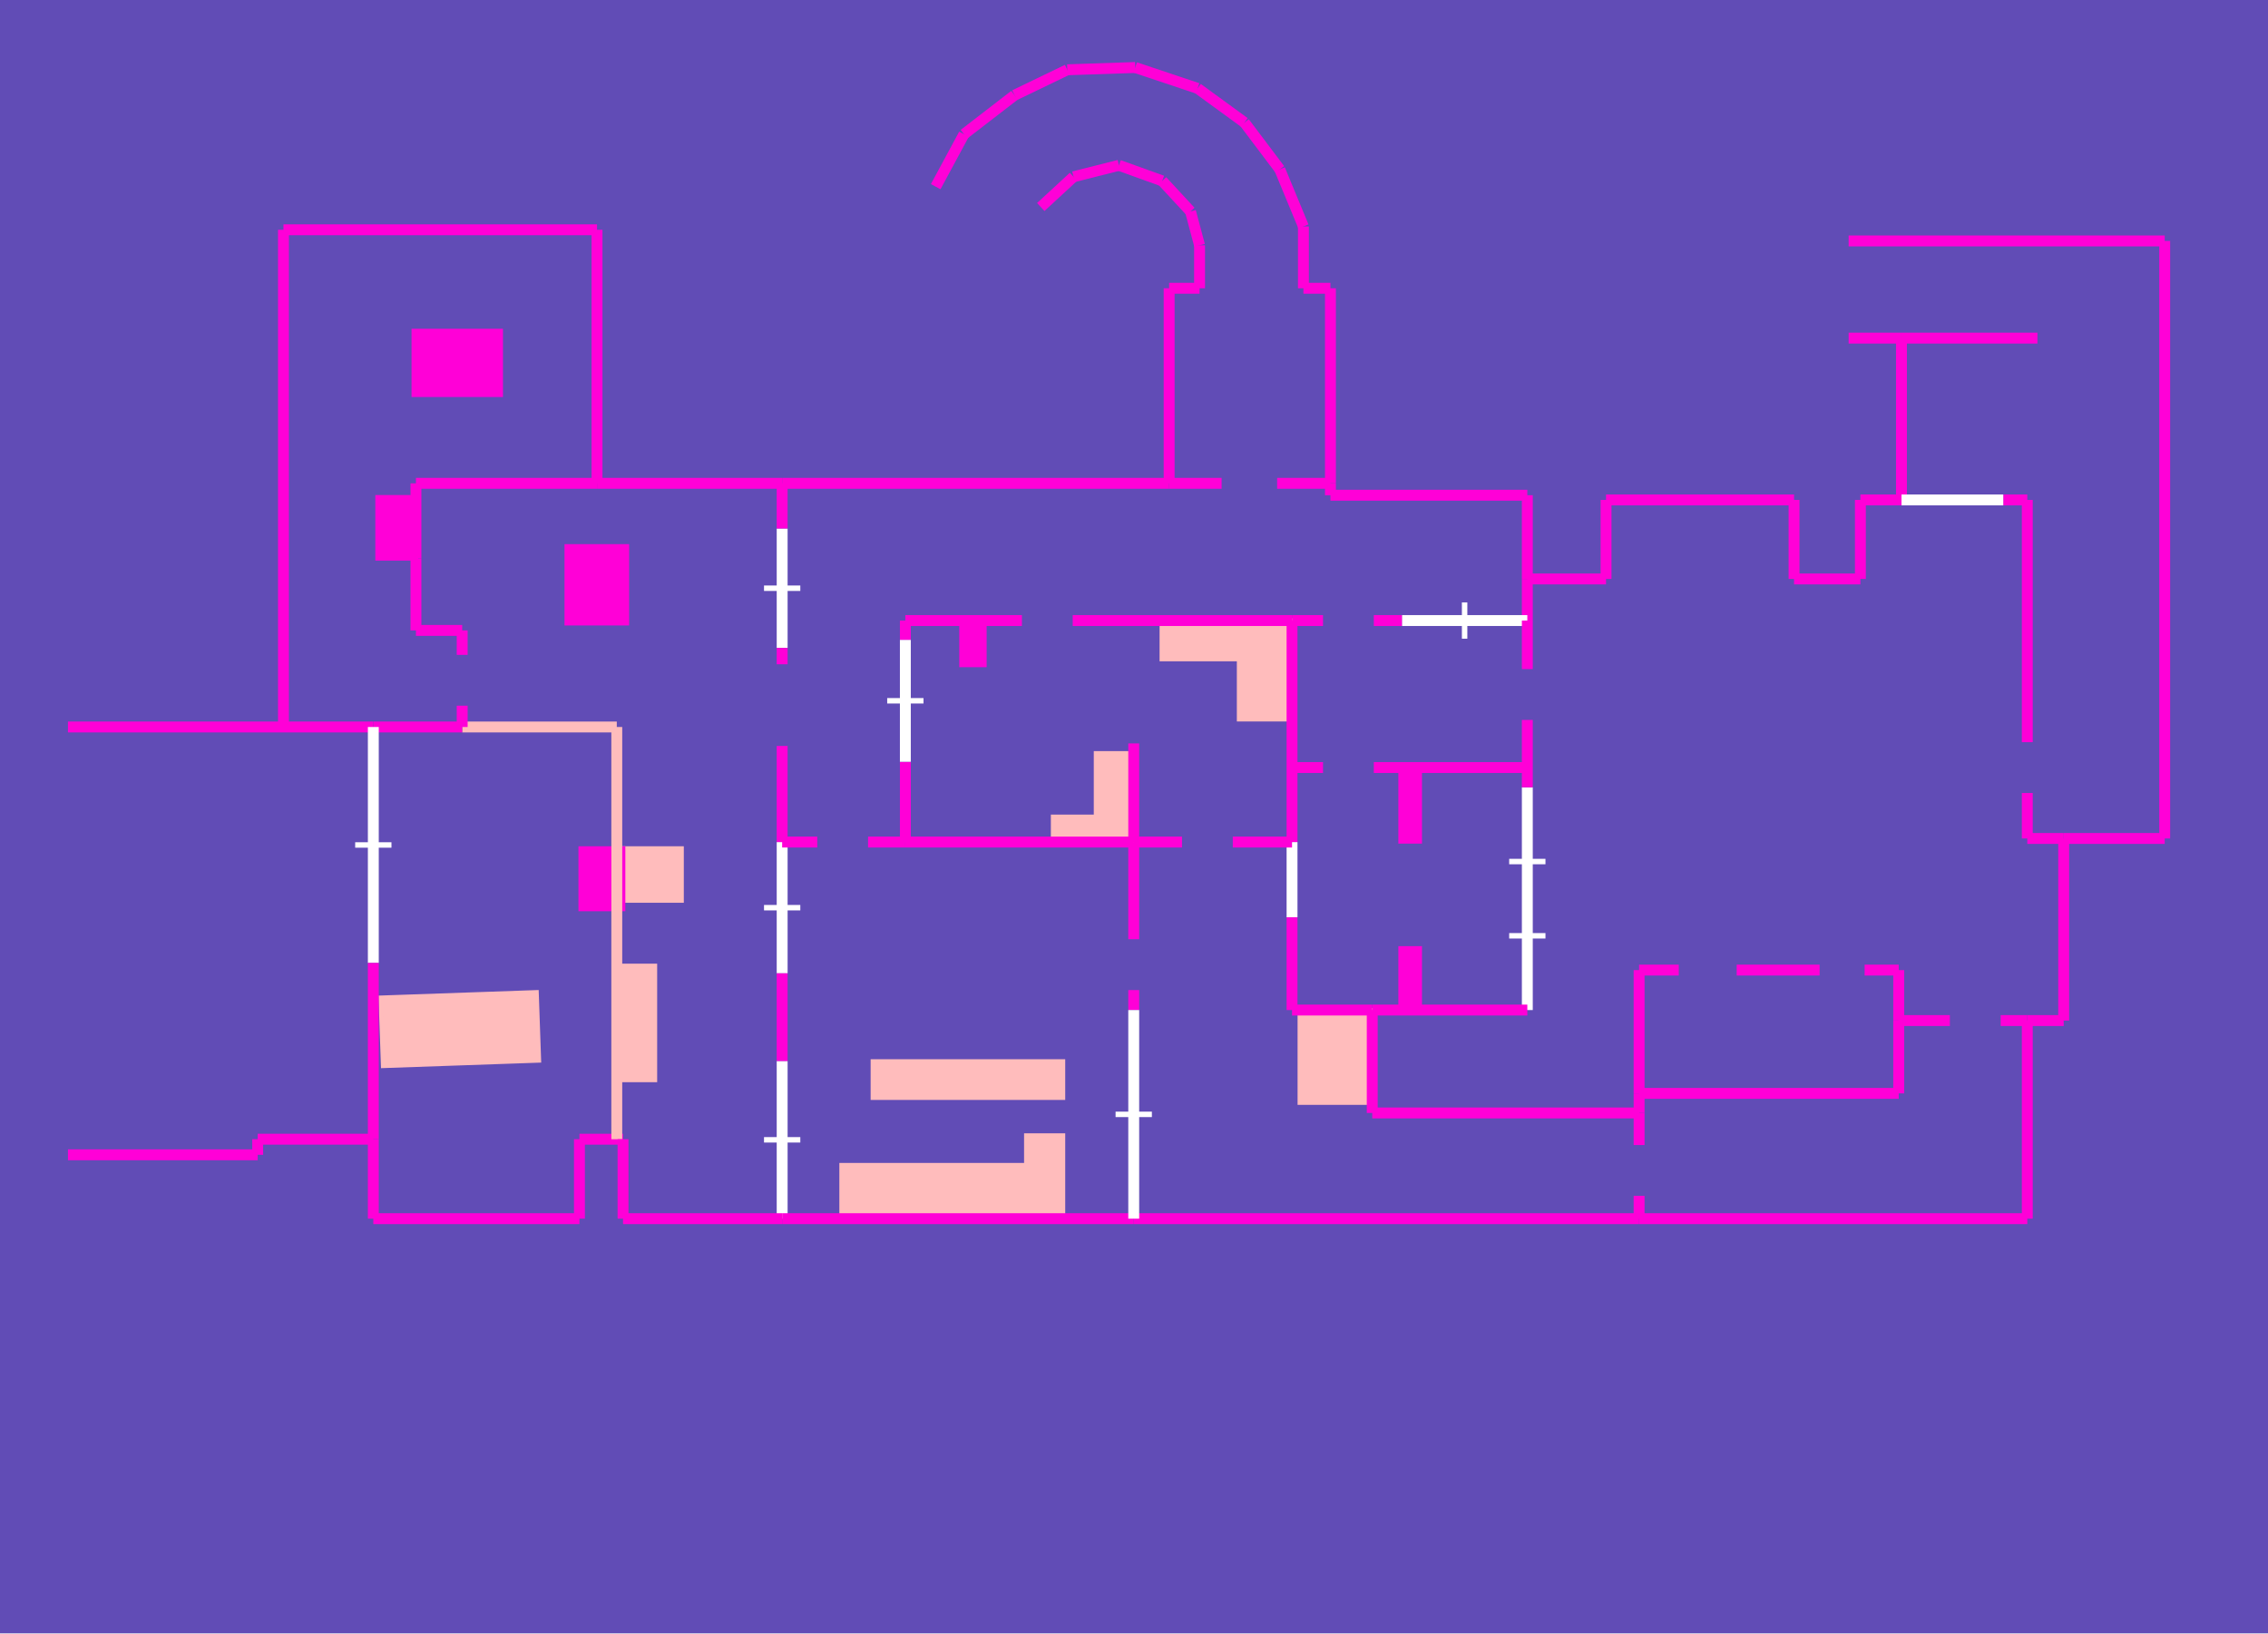
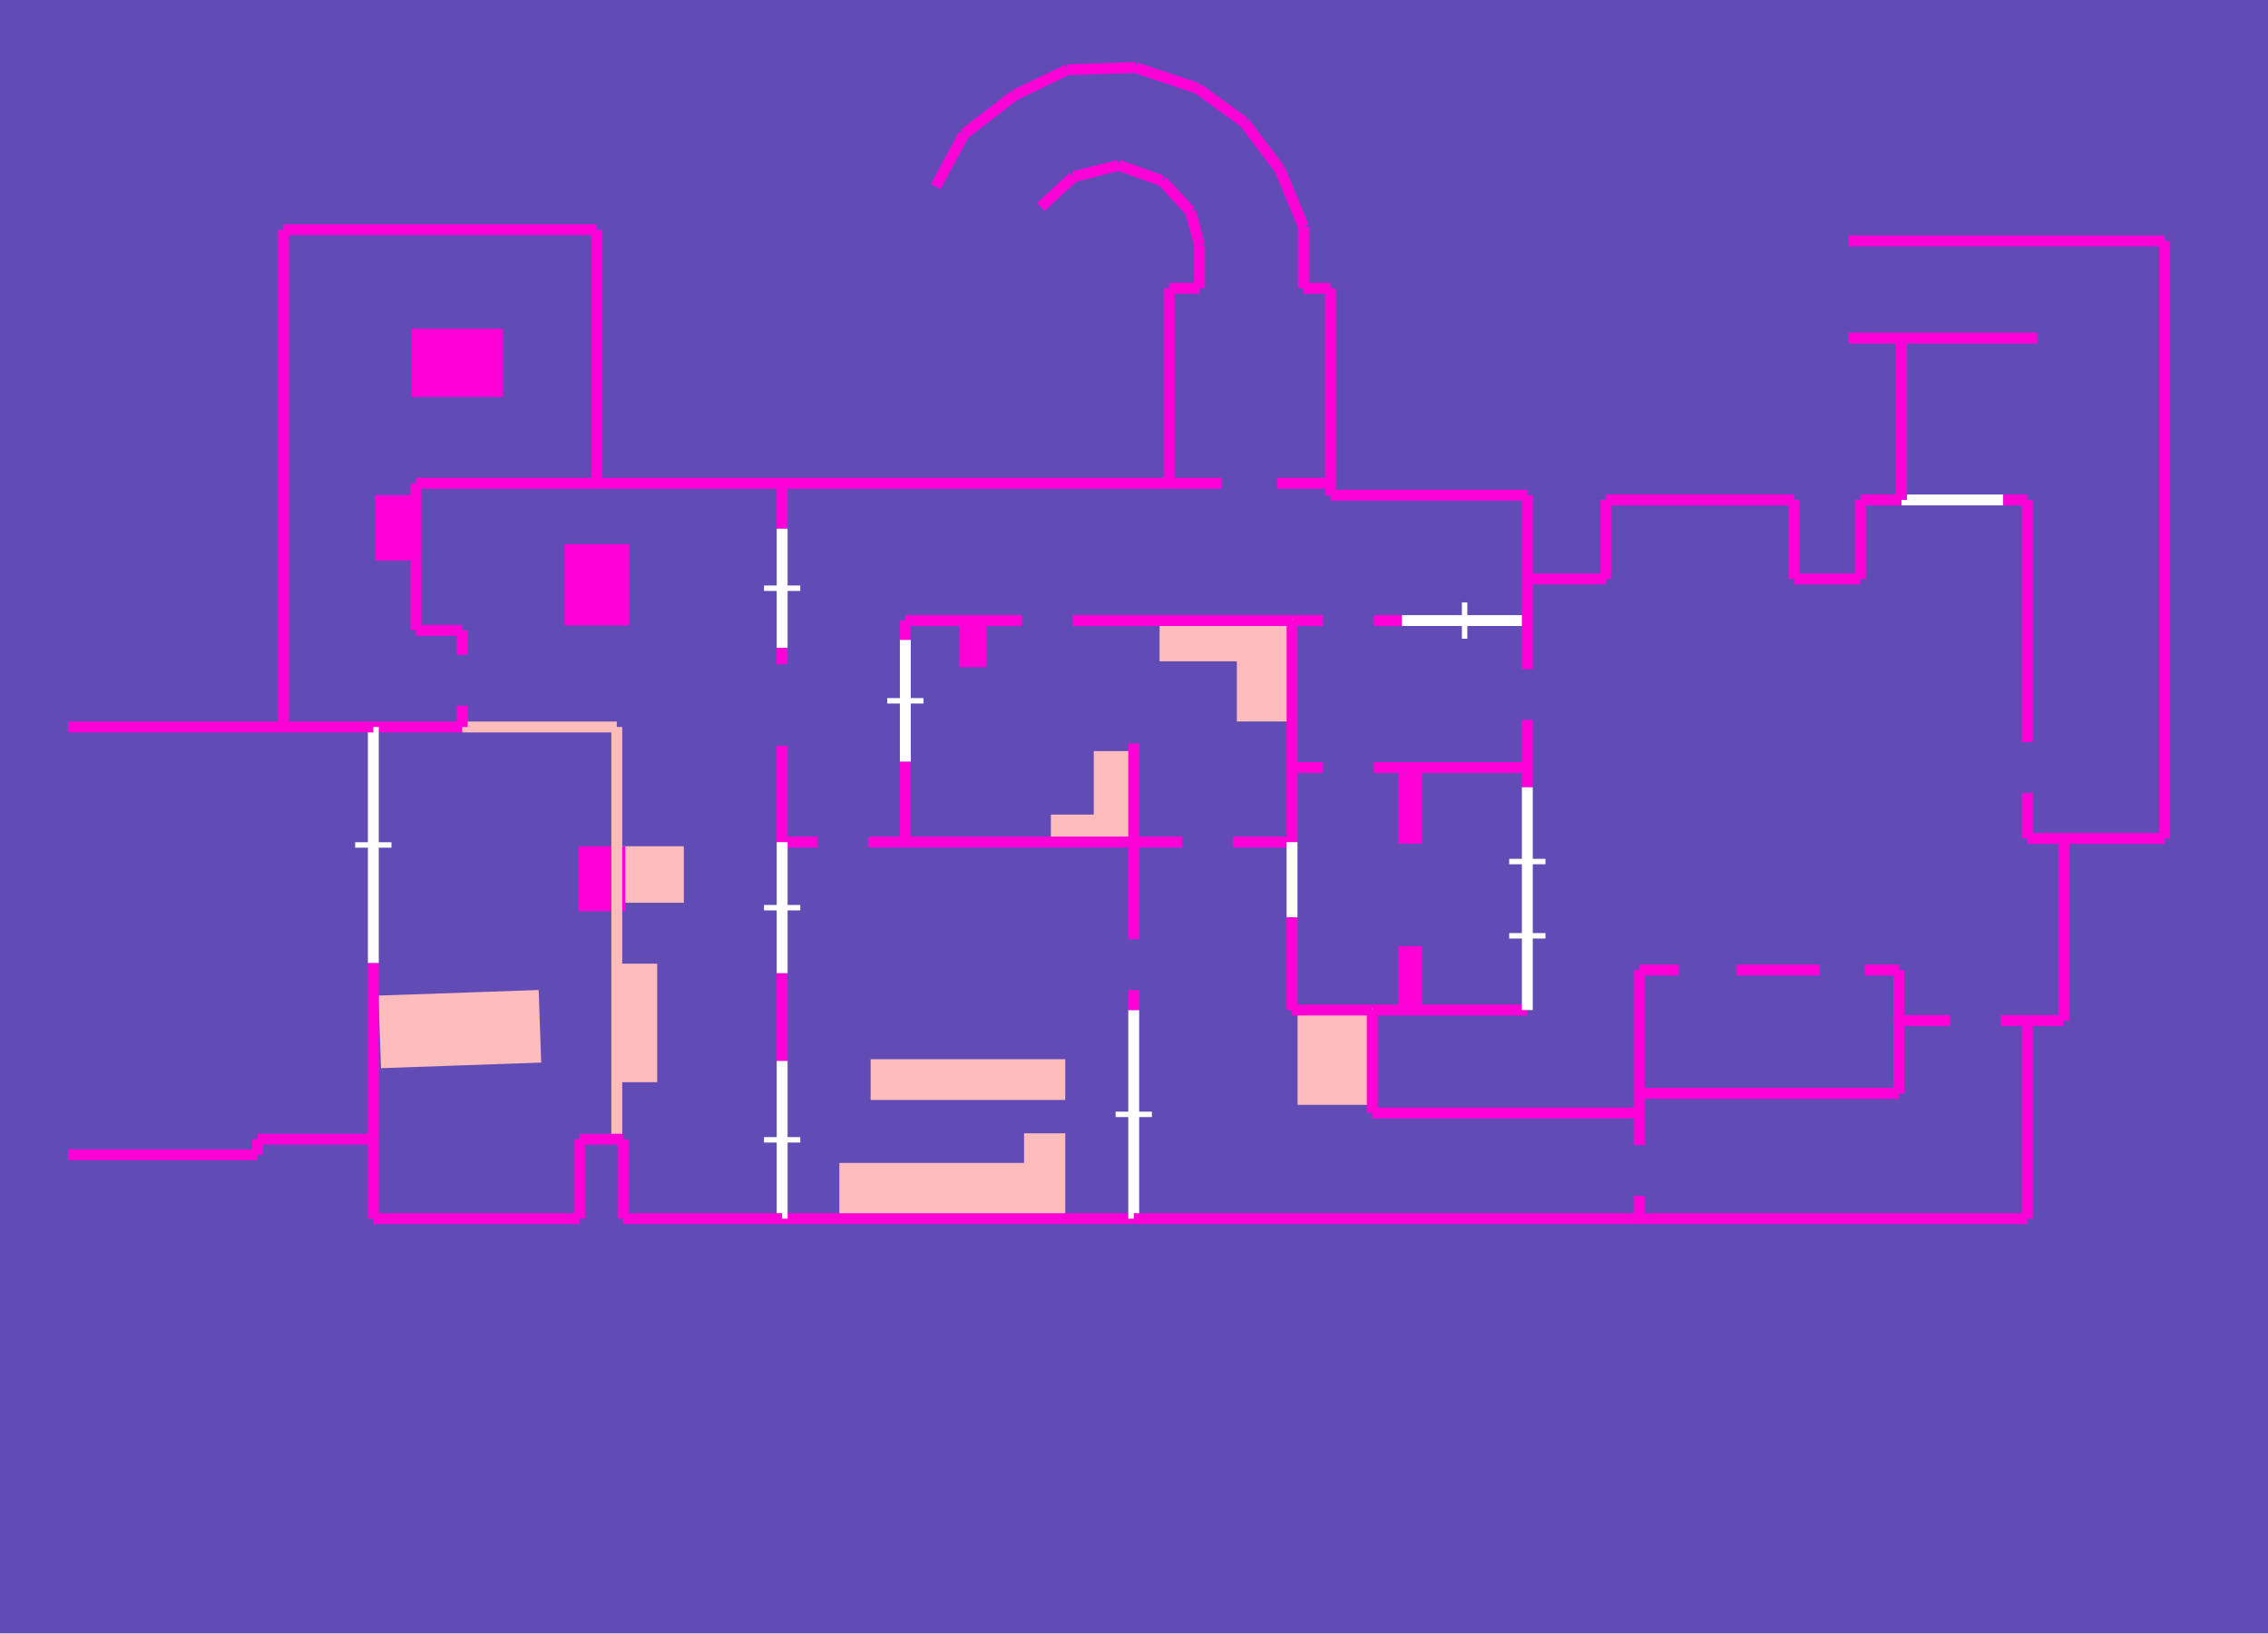
<svg xmlns="http://www.w3.org/2000/svg" viewBox="-33 -28 393 283">
  <rect fill="#614CB6" height="283" width="393" x="-33" y="-28" />
+   <path d="M213.024,-147.009 L209.684,-147.009 L209.684,-136.311 L213.024,-136.311 z" fill="#FF00D7" stroke="#FF00D7" stroke-width="0.75" transform="scale(1, -1)" />
+   <path d="M168.307,-86.207 L190.885,-86.207 L190.885,-79.52 L168.307,-79.52 z" fill="#FFBCBC" stroke="#FFBCBC" stroke-width="0.75" transform="scale(1, -1)" />
+   <path d="M85.116,-119.004 L74.984,-119.004 L74.984,-128.044 L85.116,-128.044 z" fill="#FFBCBC" stroke="#FFBCBC" stroke-width="0.75" transform="scale(1, -1)" />
+   <path d="M149.471,-113.517 L163.453,-113.517 L163.453,-117.9 L149.471,-117.9 z" fill="#FFBCBC" stroke="#FFBCBC" stroke-width="0.75" transform="scale(1, -1)" />
+   <path d="M133.6,-79.52 L137.59,-79.52 L137.59,-87.225 L133.6,-87.225 z" fill="#FF00D7" stroke="#FF00D7" stroke-width="0.75" transform="scale(1, -1)" />
+   <path d="M80.498,-159.132 L74.205,-159.132 L74.205,-139.347 L80.498,-139.347 z" fill="#FFBCBC" stroke="#FFBCBC" stroke-width="0.75" transform="scale(1, -1)" />
+   <path d="M32.412,-58.151 L39.073,-58.151 L39.073,-68.756 L32.412,-68.756 z" fill="#FF00D7" stroke="#FF00D7" stroke-width="0.75" transform="scale(1, -1)" />
  <path d="M181.697,-96.632 L190.885,-96.632 L190.885,-79.52 L181.697,-79.52 z" fill="#FFBCBC" stroke="#FFBCBC" stroke-width="0.75" transform="scale(1, -1)" />
-   <path d="M213.024,-147.009 L209.684,-147.009 L209.684,-136.311 L213.024,-136.311 z" fill="#FF00D7" stroke="#FF00D7" stroke-width="0.75" transform="scale(1, -1)" />
+   <path d="M156.907,-102.517 L163.453,-102.517 L163.453,-117.9 L156.907,-117.9 z" fill="#FFBCBC" stroke="#FFBCBC" stroke-width="0.75" transform="scale(1, -1)" />
+   <path d="M118.24,-155.905 L151.207,-155.905 L151.207,-162.207 L118.24,-162.207 z" fill="#FFBCBC" stroke="#FFBCBC" stroke-width="0.75" transform="scale(1, -1)" />
+   <path d="M213.024,-104.989 L209.684,-104.989 L209.684,-117.795 L213.024,-117.795 z" fill="#FF00D7" stroke="#FF00D7" stroke-width="0.75" transform="scale(1, -1)" />
+   <path d="M112.818,-173.874 L144.827,-173.874 L144.827,-183.154 L112.818,-183.154 z" fill="#FFBCBC" stroke="#FFBCBC" stroke-width="0.75" transform="scale(1, -1)" />
+   <path d="M53.779,-29.342 L38.683,-29.342 L38.683,-40.413 L53.779,-40.413 z" fill="#FF00D7" stroke="#FF00D7" stroke-width="0.75" transform="scale(1, -1)" />
  <path d="M32.97,-144.866 L59.98,-143.924 L60.393,-155.748 L33.383,-156.69 z" fill="#FFBCBC" stroke="#FFBCBC" stroke-width="0.75" transform="scale(1, -1)" />
-   <path d="M133.6,-79.52 L137.59,-79.52 L137.59,-87.225 L133.6,-87.225 z" fill="#FF00D7" stroke="#FF00D7" stroke-width="0.75" transform="scale(1, -1)" />
-   <path d="M149.471,-113.517 L163.453,-113.517 L163.453,-117.9 L149.471,-117.9 z" fill="#FFBCBC" stroke="#FFBCBC" stroke-width="0.75" transform="scale(1, -1)" />
-   <path d="M118.24,-155.905 L151.207,-155.905 L151.207,-162.207 L118.24,-162.207 z" fill="#FFBCBC" stroke="#FFBCBC" stroke-width="0.75" transform="scale(1, -1)" />
+   <path d="M192.219,-163.06 L204.782,-163.06 L204.782,-147.009 L192.219,-147.009 z" fill="#FFBCBC" stroke="#FFBCBC" stroke-width="0.75" transform="scale(1, -1)" />
+   <path d="M67.609,-119.004 L74.984,-119.004 L74.984,-129.511 L67.609,-129.511 z" fill="#FF00D7" stroke="#FF00D7" stroke-width="0.75" transform="scale(1, -1)" />
  <path d="M151.207,-168.741 L144.827,-168.741 L144.827,-183.154 L151.207,-183.154 z" fill="#FFBCBC" stroke="#FFBCBC" stroke-width="0.75" transform="scale(1, -1)" />
-   <path d="M85.116,-119.004 L74.984,-119.004 L74.984,-128.044 L85.116,-128.044 z" fill="#FFBCBC" stroke="#FFBCBC" stroke-width="0.75" transform="scale(1, -1)" />
-   <path d="M156.907,-102.517 L163.453,-102.517 L163.453,-117.9 L156.907,-117.9 z" fill="#FFBCBC" stroke="#FFBCBC" stroke-width="0.75" transform="scale(1, -1)" />
-   <path d="M80.498,-159.132 L74.205,-159.132 L74.205,-139.347 L80.498,-139.347 z" fill="#FFBCBC" stroke="#FFBCBC" stroke-width="0.75" transform="scale(1, -1)" />
-   <path d="M53.779,-29.342 L38.683,-29.342 L38.683,-40.413 L53.779,-40.413 z" fill="#FF00D7" stroke="#FF00D7" stroke-width="0.75" transform="scale(1, -1)" />
-   <path d="M32.412,-58.151 L39.073,-58.151 L39.073,-68.756 L32.412,-68.756 z" fill="#FF00D7" stroke="#FF00D7" stroke-width="0.75" transform="scale(1, -1)" />
-   <path d="M168.307,-86.207 L190.885,-86.207 L190.885,-79.52 L168.307,-79.52 z" fill="#FFBCBC" stroke="#FFBCBC" stroke-width="0.75" transform="scale(1, -1)" />
-   <path d="M67.609,-119.004 L74.984,-119.004 L74.984,-129.511 L67.609,-129.511 z" fill="#FF00D7" stroke="#FF00D7" stroke-width="0.75" transform="scale(1, -1)" />
-   <path d="M213.024,-104.989 L209.684,-104.989 L209.684,-117.795 L213.024,-117.795 z" fill="#FF00D7" stroke="#FF00D7" stroke-width="0.75" transform="scale(1, -1)" />
-   <path d="M192.219,-163.06 L204.782,-163.06 L204.782,-147.009 L192.219,-147.009 z" fill="#FFBCBC" stroke="#FFBCBC" stroke-width="0.75" transform="scale(1, -1)" />
-   <path d="M112.818,-173.874 L144.827,-173.874 L144.827,-183.154 L112.818,-183.154 z" fill="#FFBCBC" stroke="#FFBCBC" stroke-width="0.75" transform="scale(1, -1)" />
  <path d="M75.642,-66.657 L65.193,-66.657 L65.193,-79.998 L75.642,-79.998 z" fill="#FF00D7" stroke="#FF00D7" stroke-width="0.75" transform="scale(1, -1)" />
+   <path d="M16.121,-11.814 L70.451,-11.814 z" fill="none" stroke="#FF00D7" stroke-width="1.887" transform="scale(1, -1)" />
+   <path d="M102.533,-117.9 L108.615,-117.9 z" fill="none" stroke="#FF00D7" stroke-width="1.887" transform="scale(1, -1)" />
+   <path d="M117.419,-117.9 L123.879,-117.9 z" fill="none" stroke="#FF00D7" stroke-width="1.887" transform="scale(1, -1)" />
+   <path d="M190.885,-147.009 L204.782,-147.009 z" fill="none" stroke="#FF00D7" stroke-width="1.887" transform="scale(1, -1)" />
+   <path d="M231.655,-57.805 L197.538,-57.805 z" fill="none" stroke="#FF00D7" stroke-width="1.887" transform="scale(1, -1)" />
+   <path d="M197.538,-21.948 L197.538,-55.746 z" fill="none" stroke="#FF00D7" stroke-width="1.887" transform="scale(1, -1)" />
+   <path d="M134.04,4.746 L129.139,-4.343 z" fill="none" stroke="#FF00D7" stroke-width="1.887" transform="scale(1, -1)" />
  <path d="M31.689,-183.154 L67.405,-183.154 z" fill="none" stroke="#FF00D7" stroke-width="1.887" transform="scale(1, -1)" />
+   <path d="M231.655,-104.989 L231.655,-108.41 z" fill="none" stroke="#FF00D7" stroke-width="1.887" transform="scale(1, -1)" />
+   <path d="M324.597,-148.827 L324.597,-117.278 z" fill="none" stroke="#FF00D7" stroke-width="1.887" transform="scale(1, -1)" />
+   <path d="M102.533,-63.572 L102.533,-84.27 z" fill="none" stroke="#FFFFFF" stroke-width="1.887" transform="scale(1, -1)" />
+   <path d="M99.389,-73.921 L105.678,-73.921 z" fill="none" stroke="#FFFFFF" stroke-width="0.943" transform="scale(1, -1)" />
+   <path d="M168.389,-3.341 L160.889,-0.641 z" fill="none" stroke="#FF00D7" stroke-width="1.887" transform="scale(1, -1)" />
+   <path d="M318.29,-148.827 L324.597,-148.827 z" fill="none" stroke="#FF00D7" stroke-width="1.887" transform="scale(1, -1)" />
+   <path d="M169.589,-21.948 L169.589,-55.746 z" fill="none" stroke="#FF00D7" stroke-width="1.887" transform="scale(1, -1)" />
+   <path d="M251.024,-161.449 L296.011,-161.449 z" fill="none" stroke="#FF00D7" stroke-width="1.887" transform="scale(1, -1)" />
+   <path d="M39.073,-68.756 L39.073,-81.228 z" fill="none" stroke="#FF00D7" stroke-width="1.887" transform="scale(1, -1)" />
+   <path d="M190.885,-79.52 L196.251,-79.52 z" fill="none" stroke="#FF00D7" stroke-width="1.887" transform="scale(1, -1)" />
+   <path d="M205.055,-79.52 L209.922,-79.52 z" fill="none" stroke="#FF00D7" stroke-width="1.887" transform="scale(1, -1)" />
+   <path d="M197.538,-55.746 L188.302,-55.746 z" fill="none" stroke="#FF00D7" stroke-width="1.887" transform="scale(1, -1)" />
+   <path d="M296.011,-140.083 L296.011,-148.827 z" fill="none" stroke="#FF00D7" stroke-width="1.887" transform="scale(1, -1)" />
+   <path d="M102.533,-183.154 L163.453,-183.154 z" fill="none" stroke="#FF00D7" stroke-width="1.887" transform="scale(1, -1)" />
+   <path d="M163.715,16.303 L174.518,12.69 z" fill="none" stroke="#FF00D7" stroke-width="1.887" transform="scale(1, -1)" />
+   <path d="M251.024,-140.083 L251.024,-161.449 z" fill="none" stroke="#FF00D7" stroke-width="1.887" transform="scale(1, -1)" />
+   <path d="M192.858,-11.238 L192.858,-21.948 z" fill="none" stroke="#FF00D7" stroke-width="1.887" transform="scale(1, -1)" />
+   <path d="M245.295,-58.62 L245.295,-72.314 z" fill="none" stroke="#FF00D7" stroke-width="1.887" transform="scale(1, -1)" />
+   <path d="M231.655,-79.52 L209.922,-79.52 z" fill="none" stroke="#FFFFFF" stroke-width="1.887" transform="scale(1, -1)" />
+   <path d="M220.789,-76.376 L220.789,-82.664 z" fill="none" stroke="#FFFFFF" stroke-width="0.943" transform="scale(1, -1)" />
+   <path d="M174.518,12.69 L182.638,6.773 z" fill="none" stroke="#FF00D7" stroke-width="1.887" transform="scale(1, -1)" />
+   <path d="M47.088,-97.964 L31.689,-97.964 z" fill="none" stroke="#FF00D7" stroke-width="1.887" transform="scale(1, -1)" />
+   <path d="M163.453,-117.9 L171.815,-117.9 z" fill="none" stroke="#FF00D7" stroke-width="1.887" transform="scale(1, -1)" />
+   <path d="M180.619,-117.9 L190.885,-117.9 z" fill="none" stroke="#FF00D7" stroke-width="1.887" transform="scale(1, -1)" />
+   <path d="M251.024,-161.449 L251.024,-164.837 z" fill="none" stroke="#FF00D7" stroke-width="1.887" transform="scale(1, -1)" />
+   <path d="M102.533,-55.746 L70.451,-55.746 z" fill="none" stroke="#FF00D7" stroke-width="1.887" transform="scale(1, -1)" />
+   <path d="M231.655,-72.314 L231.655,-57.805 z" fill="none" stroke="#FF00D7" stroke-width="1.887" transform="scale(1, -1)" />
+   <path d="M204.782,-147.009 L231.655,-147.009 z" fill="none" stroke="#FF00D7" stroke-width="1.887" transform="scale(1, -1)" />
+   <path d="M102.533,-140.642 L102.533,-117.9 z" fill="none" stroke="#FFFFFF" stroke-width="1.887" transform="scale(1, -1)" />
+   <path d="M105.678,-129.271 L99.389,-129.271 z" fill="none" stroke="#FFFFFF" stroke-width="0.943" transform="scale(1, -1)" />
+   <path d="M296.487,-30.585 L320.047,-30.585 z" fill="none" stroke="#FF00D7" stroke-width="1.887" transform="scale(1, -1)" />
+   <path d="M163.453,-117.9 L163.453,-100.811 z" fill="none" stroke="#FF00D7" stroke-width="1.887" transform="scale(1, -1)" />
+   <path d="M31.689,-138.846 L31.689,-169.386 z" fill="none" stroke="#FF00D7" stroke-width="1.887" transform="scale(1, -1)" />
+   <path d="M73.877,-169.389 L73.877,-97.964 z" fill="none" stroke="#FFBCBC" stroke-width="1.887" transform="scale(1, -1)" />
+   <path d="M73.877,-97.964 L47.088,-97.964 z" fill="none" stroke="#FFBCBC" stroke-width="1.887" transform="scale(1, -1)" />
+   <path d="M296.487,-58.62 L314.13,-58.62 z" fill="none" stroke="#FFFFFF" stroke-width="1.887" transform="scale(1, -1)" />
+   <path d="M296.487,-30.585 L296.487,-58.62 z" fill="none" stroke="#FF00D7" stroke-width="1.887" transform="scale(1, -1)" />
+   <path d="M318.29,-58.62 L314.13,-58.62 z" fill="none" stroke="#FF00D7" stroke-width="1.887" transform="scale(1, -1)" />
+   <path d="M70.451,-55.746 L39.073,-55.746 z" fill="none" stroke="#FF00D7" stroke-width="1.887" transform="scale(1, -1)" />
+   <path d="M318.29,-148.827 L313.676,-148.827 z" fill="none" stroke="#FF00D7" stroke-width="1.887" transform="scale(1, -1)" />
+   <path d="M304.872,-148.827 L296.011,-148.827 z" fill="none" stroke="#FF00D7" stroke-width="1.887" transform="scale(1, -1)" />
+   <path d="M142.804,11.505 L151.941,15.909 z" fill="none" stroke="#FF00D7" stroke-width="1.887" transform="scale(1, -1)" />
+   <path d="M190.885,-117.9 L190.885,-130.94 z" fill="none" stroke="#FFFFFF" stroke-width="1.887" transform="scale(1, -1)" />
+   <path d="M102.533,-140.642 L102.533,-155.831 z" fill="none" stroke="#FF00D7" stroke-width="1.887" transform="scale(1, -1)" />
+   <path d="M173.291,-8.634 L168.389,-3.341 z" fill="none" stroke="#FF00D7" stroke-width="1.887" transform="scale(1, -1)" />
+   <path d="M192.858,-21.948 L197.538,-21.948 z" fill="none" stroke="#FF00D7" stroke-width="1.887" transform="scale(1, -1)" />
+   <path d="M231.655,-79.52 L231.655,-87.935 z" fill="none" stroke="#FF00D7" stroke-width="1.887" transform="scale(1, -1)" />
+   <path d="M231.655,-96.739 L231.655,-104.989 z" fill="none" stroke="#FF00D7" stroke-width="1.887" transform="scale(1, -1)" />
+   <path d="M67.405,-169.389 L74.96,-169.389 z" fill="none" stroke="#FF00D7" stroke-width="1.887" transform="scale(1, -1)" />
+   <path d="M151.941,15.909 L163.715,16.303 z" fill="none" stroke="#FF00D7" stroke-width="1.887" transform="scale(1, -1)" />
+   <path d="M70.451,-11.814 L70.451,-55.746 z" fill="none" stroke="#FF00D7" stroke-width="1.887" transform="scale(1, -1)" />
+   <path d="M197.538,-57.805 L197.538,-55.746 z" fill="none" stroke="#FF00D7" stroke-width="1.887" transform="scale(1, -1)" />
+   <path d="M318.29,-117.278 L318.29,-109.4 z" fill="none" stroke="#FF00D7" stroke-width="1.887" transform="scale(1, -1)" />
+   <path d="M318.29,-100.596 L318.29,-58.62 z" fill="none" stroke="#FF00D7" stroke-width="1.887" transform="scale(1, -1)" />
+   <path d="M190.885,-79.52 L190.885,-117.9 z" fill="none" stroke="#FF00D7" stroke-width="1.887" transform="scale(1, -1)" />
+   <path d="M277.874,-58.62 L245.295,-58.62 z" fill="none" stroke="#FF00D7" stroke-width="1.887" transform="scale(1, -1)" />
+   <path d="M31.689,-169.386 L31.689,-183.154 z" fill="none" stroke="#FF00D7" stroke-width="1.887" transform="scale(1, -1)" />
+   <path d="M163.453,-147.009 L163.453,-183.154 z" fill="none" stroke="#FFFFFF" stroke-width="1.887" transform="scale(1, -1)" />
+   <path d="M160.309,-165.082 L166.598,-165.082 z" fill="none" stroke="#FFFFFF" stroke-width="0.943" transform="scale(1, -1)" />
+   <path d="M289.368,-58.62 L289.368,-72.314 z" fill="none" stroke="#FF00D7" stroke-width="1.887" transform="scale(1, -1)" />
+   <path d="M277.874,-72.314 L289.368,-72.314 z" fill="none" stroke="#FF00D7" stroke-width="1.887" transform="scale(1, -1)" />
+   <path d="M296.487,-30.585 L287.333,-30.585 z" fill="none" stroke="#FF00D7" stroke-width="1.887" transform="scale(1, -1)" />
+   <path d="M296.011,-161.449 L296.011,-148.827 z" fill="none" stroke="#FF00D7" stroke-width="1.887" transform="scale(1, -1)" />
+   <path d="M11.652,-172.088 L11.652,-169.386 z" fill="none" stroke="#FF00D7" stroke-width="1.887" transform="scale(1, -1)" />
+   <path d="M169.589,-55.746 L102.533,-55.746 z" fill="none" stroke="#FF00D7" stroke-width="1.887" transform="scale(1, -1)" />
+   <path d="M31.689,-138.846 L31.689,-97.964 z" fill="none" stroke="#FFFFFF" stroke-width="1.887" transform="scale(1, -1)" />
+   <path d="M34.833,-118.405 L28.545,-118.405 z" fill="none" stroke="#FFFFFF" stroke-width="0.943" transform="scale(1, -1)" />
+   <path d="M39.073,-81.228 L47.088,-81.228 z" fill="none" stroke="#FF00D7" stroke-width="1.887" transform="scale(1, -1)" />
+   <path d="M134.04,4.746 L142.804,11.505 z" fill="none" stroke="#FF00D7" stroke-width="1.887" transform="scale(1, -1)" />
+   <path d="M153.021,-2.627 L147.345,-7.868 z" fill="none" stroke="#FF00D7" stroke-width="1.887" transform="scale(1, -1)" />
+   <path d="M324.597,-117.278 L342.103,-117.278 z" fill="none" stroke="#FF00D7" stroke-width="1.887" transform="scale(1, -1)" />
+   <path d="M-21.222,-172.088 L11.652,-172.088 z" fill="none" stroke="#FF00D7" stroke-width="1.887" transform="scale(1, -1)" />
+   <path d="M74.96,-183.154 L74.96,-169.389 z" fill="none" stroke="#FF00D7" stroke-width="1.887" transform="scale(1, -1)" />
+   <path d="M342.103,-117.278 L342.103,-13.745 z" fill="none" stroke="#FF00D7" stroke-width="1.887" transform="scale(1, -1)" />
+   <path d="M318.29,-183.154 L318.29,-148.827 z" fill="none" stroke="#FF00D7" stroke-width="1.887" transform="scale(1, -1)" />
+   <path d="M282.305,-140.083 L267.936,-140.083 z" fill="none" stroke="#FF00D7" stroke-width="1.887" transform="scale(1, -1)" />
+   <path d="M342.103,-13.745 L287.333,-13.745 z" fill="none" stroke="#FF00D7" stroke-width="1.887" transform="scale(1, -1)" />
+   <path d="M178.681,-55.746 L169.589,-55.746 z" fill="none" stroke="#FF00D7" stroke-width="1.887" transform="scale(1, -1)" />
+   <path d="M231.655,-72.314 L231.655,-79.52 z" fill="none" stroke="#FF00D7" stroke-width="1.887" transform="scale(1, -1)" />
+   <path d="M160.889,-0.641 L153.021,-2.627 z" fill="none" stroke="#FF00D7" stroke-width="1.887" transform="scale(1, -1)" />
+   <path d="M190.885,-130.94 L190.885,-147.009 z" fill="none" stroke="#FF00D7" stroke-width="1.887" transform="scale(1, -1)" />
+   <path d="M251.024,-183.154 L318.29,-183.154 z" fill="none" stroke="#FF00D7" stroke-width="1.887" transform="scale(1, -1)" />
+   <path d="M174.859,-14.499 L174.859,-21.948 z" fill="none" stroke="#FF00D7" stroke-width="1.887" transform="scale(1, -1)" />
+   <path d="M257.897,-140.083 L251.024,-140.083 z" fill="none" stroke="#FF00D7" stroke-width="1.887" transform="scale(1, -1)" />
+   <path d="M174.859,-14.499 L173.291,-8.634 z" fill="none" stroke="#FF00D7" stroke-width="1.887" transform="scale(1, -1)" />
+   <path d="M251.024,-164.837 L251.024,-170.398 z" fill="none" stroke="#FF00D7" stroke-width="1.887" transform="scale(1, -1)" />
+   <path d="M251.024,-179.202 L251.024,-183.154 z" fill="none" stroke="#FF00D7" stroke-width="1.887" transform="scale(1, -1)" />
+   <path d="M169.589,-21.948 L174.859,-21.948 z" fill="none" stroke="#FF00D7" stroke-width="1.887" transform="scale(1, -1)" />
+   <path d="M11.652,-169.386 L31.689,-169.386 z" fill="none" stroke="#FF00D7" stroke-width="1.887" transform="scale(1, -1)" />
+   <path d="M277.874,-72.314 L277.874,-58.62 z" fill="none" stroke="#FF00D7" stroke-width="1.887" transform="scale(1, -1)" />
+   <path d="M123.879,-82.855 L123.879,-103.992 z" fill="none" stroke="#FFFFFF" stroke-width="1.887" transform="scale(1, -1)" />
+   <path d="M120.735,-93.423 L127.023,-93.423 z" fill="none" stroke="#FFFFFF" stroke-width="0.943" transform="scale(1, -1)" />
+   <path d="M163.453,-183.154 L251.024,-183.154 z" fill="none" stroke="#FF00D7" stroke-width="1.887" transform="scale(1, -1)" />
+   <path d="M245.295,-72.314 L231.655,-72.314 z" fill="none" stroke="#FF00D7" stroke-width="1.887" transform="scale(1, -1)" />
+   <path d="M102.533,-55.746 L102.533,-63.572 z" fill="none" stroke="#FF00D7" stroke-width="1.887" transform="scale(1, -1)" />
+   <path d="M102.533,-155.831 L102.533,-183.154 z" fill="none" stroke="#FFFFFF" stroke-width="1.887" transform="scale(1, -1)" />
+   <path d="M99.389,-169.492 L105.678,-169.492 z" fill="none" stroke="#FFFFFF" stroke-width="0.943" transform="scale(1, -1)" />
+   <path d="M287.333,-30.585 L287.333,-30.585 z" fill="none" stroke="#FF00D7" stroke-width="1.887" transform="scale(1, -1)" />
+   <path d="M123.879,-117.9 L123.879,-103.992 z" fill="none" stroke="#FF00D7" stroke-width="1.887" transform="scale(1, -1)" />
+   <path d="M290.103,-140.083 L296.011,-140.083 z" fill="none" stroke="#FF00D7" stroke-width="1.887" transform="scale(1, -1)" />
+   <path d="M182.638,6.773 L188.761,-1.346 z" fill="none" stroke="#FF00D7" stroke-width="1.887" transform="scale(1, -1)" />
+   <path d="M47.088,-81.228 L47.088,-85.467 z" fill="none" stroke="#FF00D7" stroke-width="1.887" transform="scale(1, -1)" />
+   <path d="M47.088,-94.271 L47.088,-97.964 z" fill="none" stroke="#FF00D7" stroke-width="1.887" transform="scale(1, -1)" />
+   <path d="M74.96,-183.154 L102.533,-183.154 z" fill="none" stroke="#FF00D7" stroke-width="1.887" transform="scale(1, -1)" />
+   <path d="M251.024,-164.837 L204.782,-164.837 z" fill="none" stroke="#FF00D7" stroke-width="1.887" transform="scale(1, -1)" />
  <path d="M-21.222,-97.964 L31.689,-97.964 z" fill="none" stroke="#FF00D7" stroke-width="1.887" transform="scale(1, -1)" />
-   <path d="M251.024,-161.449 L296.011,-161.449 z" fill="none" stroke="#FF00D7" stroke-width="1.887" transform="scale(1, -1)" />
-   <path d="M296.011,-161.449 L296.011,-148.827 z" fill="none" stroke="#FF00D7" stroke-width="1.887" transform="scale(1, -1)" />
-   <path d="M169.589,-21.948 L174.859,-21.948 z" fill="none" stroke="#FF00D7" stroke-width="1.887" transform="scale(1, -1)" />
-   <path d="M39.073,-68.756 L39.073,-55.746 z" fill="none" stroke="#FF00D7" stroke-width="1.887" transform="scale(1, -1)" />
-   <path d="M245.295,-58.62 L245.295,-72.314 z" fill="none" stroke="#FF00D7" stroke-width="1.887" transform="scale(1, -1)" />
-   <path d="M169.589,-55.746 L102.533,-55.746 z" fill="none" stroke="#FF00D7" stroke-width="1.887" transform="scale(1, -1)" />
-   <path d="M277.874,-58.62 L245.295,-58.62 z" fill="none" stroke="#FF00D7" stroke-width="1.887" transform="scale(1, -1)" />
-   <path d="M174.859,-14.499 L174.859,-21.948 z" fill="none" stroke="#FF00D7" stroke-width="1.887" transform="scale(1, -1)" />
-   <path d="M289.368,-72.314 L289.368,-72.314 z" fill="none" stroke="#FF00D7" stroke-width="1.887" transform="scale(1, -1)" />
-   <path d="M16.121,-97.964 L16.121,-11.814 z" fill="none" stroke="#FF00D7" stroke-width="1.887" transform="scale(1, -1)" />
-   <path d="M251.024,-183.154 L318.29,-183.154 z" fill="none" stroke="#FF00D7" stroke-width="1.887" transform="scale(1, -1)" />
-   <path d="M296.487,-30.585 L296.487,-58.62 z" fill="none" stroke="#FF00D7" stroke-width="1.887" transform="scale(1, -1)" />
-   <path d="M204.782,-164.837 L204.782,-147.009 z" fill="none" stroke="#FF00D7" stroke-width="1.887" transform="scale(1, -1)" />
-   <path d="M151.941,15.909 L163.715,16.303 z" fill="none" stroke="#FF00D7" stroke-width="1.887" transform="scale(1, -1)" />
-   <path d="M129.139,-4.343 L129.139,-4.343 z" fill="none" stroke="#FF00D7" stroke-width="1.887" transform="scale(1, -1)" />
-   <path d="M178.681,-55.746 L169.589,-55.746 z" fill="none" stroke="#FF00D7" stroke-width="1.887" transform="scale(1, -1)" />
-   <path d="M11.652,-169.386 L31.689,-169.386 z" fill="none" stroke="#FF00D7" stroke-width="1.887" transform="scale(1, -1)" />
-   <path d="M318.29,-183.154 L318.29,-148.827 z" fill="none" stroke="#FF00D7" stroke-width="1.887" transform="scale(1, -1)" />
-   <path d="M231.655,-72.314 L231.655,-57.805 z" fill="none" stroke="#FF00D7" stroke-width="1.887" transform="scale(1, -1)" />
-   <path d="M231.655,-72.314 L231.655,-79.52 z" fill="none" stroke="#FF00D7" stroke-width="1.887" transform="scale(1, -1)" />
-   <path d="M73.877,-97.964 L47.088,-97.964 z" fill="none" stroke="#FFBCBC" stroke-width="1.887" transform="scale(1, -1)" />
-   <path d="M296.487,-30.585 L287.333,-30.585 z" fill="none" stroke="#FF00D7" stroke-width="1.887" transform="scale(1, -1)" />
-   <path d="M197.538,-21.948 L197.538,-55.746 z" fill="none" stroke="#FF00D7" stroke-width="1.887" transform="scale(1, -1)" />
-   <path d="M190.885,-117.9 L190.885,-130.94 z" fill="none" stroke="#FFFFFF" stroke-width="1.887" transform="scale(1, -1)" />
-   <path d="M134.04,4.746 L129.139,-4.343 z" fill="none" stroke="#FF00D7" stroke-width="1.887" transform="scale(1, -1)" />
-   <path d="M67.405,-169.389 L74.96,-169.389 z" fill="none" stroke="#FF00D7" stroke-width="1.887" transform="scale(1, -1)" />
+   <path d="M102.533,-84.27 L102.533,-87.097 z" fill="none" stroke="#FF00D7" stroke-width="1.887" transform="scale(1, -1)" />
+   <path d="M102.533,-101.247 L102.533,-117.9 z" fill="none" stroke="#FF00D7" stroke-width="1.887" transform="scale(1, -1)" />
+   <path d="M123.879,-117.9 L163.453,-117.9 z" fill="none" stroke="#FF00D7" stroke-width="1.887" transform="scale(1, -1)" />
+   <path d="M123.879,-79.52 L144.074,-79.52 z" fill="none" stroke="#FF00D7" stroke-width="1.887" transform="scale(1, -1)" />
+   <path d="M152.879,-79.52 L190.885,-79.52 z" fill="none" stroke="#FF00D7" stroke-width="1.887" transform="scale(1, -1)" />
+   <path d="M324.597,-117.278 L318.29,-117.278 z" fill="none" stroke="#FF00D7" stroke-width="1.887" transform="scale(1, -1)" />
+   <path d="M296.487,-58.62 L289.368,-58.62 z" fill="none" stroke="#FF00D7" stroke-width="1.887" transform="scale(1, -1)" />
  <path d="M231.655,-108.41 L231.655,-147.009 z" fill="none" stroke="#FFFFFF" stroke-width="1.887" transform="scale(1, -1)" />
  <path d="M228.511,-121.276 L234.799,-121.276 z" fill="none" stroke="#FFFFFF" stroke-width="0.943" transform="scale(1, -1)" />
  <path d="M228.511,-134.143 L234.799,-134.143 z" fill="none" stroke="#FFFFFF" stroke-width="0.943" transform="scale(1, -1)" />
-   <path d="M231.655,-57.805 L231.655,-57.805 z" fill="none" stroke="#FF00D7" stroke-width="1.887" transform="scale(1, -1)" />
-   <path d="M318.29,-58.62 L314.13,-58.62 z" fill="none" stroke="#FF00D7" stroke-width="1.887" transform="scale(1, -1)" />
-   <path d="M102.533,-55.746 L70.451,-55.746 z" fill="none" stroke="#FF00D7" stroke-width="1.887" transform="scale(1, -1)" />
-   <path d="M102.533,-140.642 L102.533,-117.9 z" fill="none" stroke="#FFFFFF" stroke-width="1.887" transform="scale(1, -1)" />
-   <path d="M105.678,-129.271 L99.389,-129.271 z" fill="none" stroke="#FFFFFF" stroke-width="0.943" transform="scale(1, -1)" />
-   <path d="M342.103,-13.745 L287.333,-13.745 z" fill="none" stroke="#FF00D7" stroke-width="1.887" transform="scale(1, -1)" />
-   <path d="M324.597,-148.827 L324.597,-117.278 z" fill="none" stroke="#FF00D7" stroke-width="1.887" transform="scale(1, -1)" />
-   <path d="M174.859,-14.499 L173.291,-8.634 z" fill="none" stroke="#FF00D7" stroke-width="1.887" transform="scale(1, -1)" />
-   <path d="M324.597,-117.278 L318.29,-117.278 z" fill="none" stroke="#FF00D7" stroke-width="1.887" transform="scale(1, -1)" />
-   <path d="M251.024,-140.083 L251.024,-161.449 z" fill="none" stroke="#FF00D7" stroke-width="1.887" transform="scale(1, -1)" />
-   <path d="M67.405,-183.154 L67.405,-169.389 z" fill="none" stroke="#FF00D7" stroke-width="1.887" transform="scale(1, -1)" />
-   <path d="M73.877,-169.389 L73.877,-97.964 z" fill="none" stroke="#FFBCBC" stroke-width="1.887" transform="scale(1, -1)" />
-   <path d="M231.655,-57.805 L197.538,-57.805 z" fill="none" stroke="#FF00D7" stroke-width="1.887" transform="scale(1, -1)" />
-   <path d="M142.804,11.505 L151.941,15.909 z" fill="none" stroke="#FF00D7" stroke-width="1.887" transform="scale(1, -1)" />
-   <path d="M192.858,-21.948 L197.538,-21.948 z" fill="none" stroke="#FF00D7" stroke-width="1.887" transform="scale(1, -1)" />
-   <path d="M231.655,-79.52 L209.922,-79.52 z" fill="none" stroke="#FFFFFF" stroke-width="1.887" transform="scale(1, -1)" />
-   <path d="M220.789,-76.376 L220.789,-82.664 z" fill="none" stroke="#FFFFFF" stroke-width="0.943" transform="scale(1, -1)" />
-   <path d="M245.295,-72.314 L231.655,-72.314 z" fill="none" stroke="#FF00D7" stroke-width="1.887" transform="scale(1, -1)" />
-   <path d="M296.487,-58.62 L314.13,-58.62 z" fill="none" stroke="#FFFFFF" stroke-width="1.887" transform="scale(1, -1)" />
-   <path d="M204.782,-147.009 L231.655,-147.009 z" fill="none" stroke="#FF00D7" stroke-width="1.887" transform="scale(1, -1)" />
-   <path d="M173.291,-8.634 L168.389,-3.341 z" fill="none" stroke="#FF00D7" stroke-width="1.887" transform="scale(1, -1)" />
-   <path d="M47.088,-97.964 L31.689,-97.964 z" fill="none" stroke="#FF00D7" stroke-width="1.887" transform="scale(1, -1)" />
-   <path d="M342.103,-117.278 L342.103,-13.745 z" fill="none" stroke="#FF00D7" stroke-width="1.887" transform="scale(1, -1)" />
-   <path d="M251.024,-164.837 L204.782,-164.837 z" fill="none" stroke="#FF00D7" stroke-width="1.887" transform="scale(1, -1)" />
-   <path d="M231.655,-79.52 L231.655,-87.935 z" fill="none" stroke="#FF00D7" stroke-width="1.887" transform="scale(1, -1)" />
-   <path d="M231.655,-96.739 L231.655,-104.989 z" fill="none" stroke="#FF00D7" stroke-width="1.887" transform="scale(1, -1)" />
-   <path d="M39.073,-68.756 L39.073,-81.228 z" fill="none" stroke="#FF00D7" stroke-width="1.887" transform="scale(1, -1)" />
-   <path d="M160.889,-0.641 L153.021,-2.627 z" fill="none" stroke="#FF00D7" stroke-width="1.887" transform="scale(1, -1)" />
-   <path d="M190.885,-130.94 L190.885,-147.009 z" fill="none" stroke="#FF00D7" stroke-width="1.887" transform="scale(1, -1)" />
-   <path d="M134.04,4.746 L142.804,11.505 z" fill="none" stroke="#FF00D7" stroke-width="1.887" transform="scale(1, -1)" />
-   <path d="M290.103,-140.083 L296.011,-140.083 z" fill="none" stroke="#FF00D7" stroke-width="1.887" transform="scale(1, -1)" />
-   <path d="M169.589,-21.948 L169.589,-55.746 z" fill="none" stroke="#FF00D7" stroke-width="1.887" transform="scale(1, -1)" />
-   <path d="M70.451,-55.746 L39.073,-55.746 z" fill="none" stroke="#FF00D7" stroke-width="1.887" transform="scale(1, -1)" />
-   <path d="M102.533,-63.572 L102.533,-84.27 z" fill="none" stroke="#FFFFFF" stroke-width="1.887" transform="scale(1, -1)" />
-   <path d="M99.389,-73.921 L105.678,-73.921 z" fill="none" stroke="#FFFFFF" stroke-width="0.943" transform="scale(1, -1)" />
-   <path d="M251.024,-161.449 L251.024,-164.837 z" fill="none" stroke="#FF00D7" stroke-width="1.887" transform="scale(1, -1)" />
-   <path d="M277.874,-72.314 L277.874,-58.62 z" fill="none" stroke="#FF00D7" stroke-width="1.887" transform="scale(1, -1)" />
-   <path d="M318.29,-117.278 L318.29,-109.4 z" fill="none" stroke="#FF00D7" stroke-width="1.887" transform="scale(1, -1)" />
-   <path d="M318.29,-100.596 L318.29,-58.62 z" fill="none" stroke="#FF00D7" stroke-width="1.887" transform="scale(1, -1)" />
-   <path d="M16.121,-11.814 L70.451,-11.814 z" fill="none" stroke="#FF00D7" stroke-width="1.887" transform="scale(1, -1)" />
-   <path d="M102.533,-55.746 L102.533,-63.572 z" fill="none" stroke="#FF00D7" stroke-width="1.887" transform="scale(1, -1)" />
-   <path d="M123.879,-79.52 L144.074,-79.52 z" fill="none" stroke="#FF00D7" stroke-width="1.887" transform="scale(1, -1)" />
-   <path d="M152.879,-79.52 L190.885,-79.52 z" fill="none" stroke="#FF00D7" stroke-width="1.887" transform="scale(1, -1)" />
-   <path d="M251.024,-164.837 L251.024,-170.398 z" fill="none" stroke="#FF00D7" stroke-width="1.887" transform="scale(1, -1)" />
-   <path d="M251.024,-179.202 L251.024,-183.154 z" fill="none" stroke="#FF00D7" stroke-width="1.887" transform="scale(1, -1)" />
-   <path d="M31.689,-138.846 L31.689,-97.964 z" fill="none" stroke="#FFFFFF" stroke-width="1.887" transform="scale(1, -1)" />
-   <path d="M34.833,-118.405 L28.545,-118.405 z" fill="none" stroke="#FFFFFF" stroke-width="0.943" transform="scale(1, -1)" />
-   <path d="M153.021,-2.627 L147.345,-7.868 z" fill="none" stroke="#FF00D7" stroke-width="1.887" transform="scale(1, -1)" />
-   <path d="M188.761,-1.346 L192.858,-11.238 z" fill="none" stroke="#FF00D7" stroke-width="1.887" transform="scale(1, -1)" />
-   <path d="M192.858,-11.238 L192.858,-21.948 z" fill="none" stroke="#FF00D7" stroke-width="1.887" transform="scale(1, -1)" />
-   <path d="M74.96,-183.154 L74.96,-169.389 z" fill="none" stroke="#FF00D7" stroke-width="1.887" transform="scale(1, -1)" />
-   <path d="M289.368,-58.62 L289.368,-72.314 z" fill="none" stroke="#FF00D7" stroke-width="1.887" transform="scale(1, -1)" />
-   <path d="M11.652,-172.088 L11.652,-169.386 z" fill="none" stroke="#FF00D7" stroke-width="1.887" transform="scale(1, -1)" />
-   <path d="M296.011,-140.083 L296.011,-148.827 z" fill="none" stroke="#FF00D7" stroke-width="1.887" transform="scale(1, -1)" />
-   <path d="M70.451,-11.814 L70.451,-55.746 z" fill="none" stroke="#FF00D7" stroke-width="1.887" transform="scale(1, -1)" />
+   <path d="M204.782,-164.837 L204.782,-147.009 z" fill="none" stroke="#FF00D7" stroke-width="1.887" transform="scale(1, -1)" />
  <path d="M163.453,-117.9 L163.453,-134.74 z" fill="none" stroke="#FF00D7" stroke-width="1.887" transform="scale(1, -1)" />
  <path d="M163.453,-143.545 L163.453,-147.009 z" fill="none" stroke="#FF00D7" stroke-width="1.887" transform="scale(1, -1)" />
-   <path d="M102.533,-155.831 L102.533,-183.154 z" fill="none" stroke="#FFFFFF" stroke-width="1.887" transform="scale(1, -1)" />
-   <path d="M99.389,-169.492 L105.678,-169.492 z" fill="none" stroke="#FFFFFF" stroke-width="0.943" transform="scale(1, -1)" />
-   <path d="M47.088,-81.228 L47.088,-85.467 z" fill="none" stroke="#FF00D7" stroke-width="1.887" transform="scale(1, -1)" />
-   <path d="M47.088,-94.271 L47.088,-97.964 z" fill="none" stroke="#FF00D7" stroke-width="1.887" transform="scale(1, -1)" />
-   <path d="M318.29,-148.827 L313.676,-148.827 z" fill="none" stroke="#FF00D7" stroke-width="1.887" transform="scale(1, -1)" />
-   <path d="M304.872,-148.827 L296.011,-148.827 z" fill="none" stroke="#FF00D7" stroke-width="1.887" transform="scale(1, -1)" />
-   <path d="M31.689,-138.846 L31.689,-169.386 z" fill="none" stroke="#FF00D7" stroke-width="1.887" transform="scale(1, -1)" />
-   <path d="M163.453,-117.9 L163.453,-100.811 z" fill="none" stroke="#FF00D7" stroke-width="1.887" transform="scale(1, -1)" />
-   <path d="M39.073,-81.228 L47.088,-81.228 z" fill="none" stroke="#FF00D7" stroke-width="1.887" transform="scale(1, -1)" />
-   <path d="M231.655,-104.989 L231.655,-108.41 z" fill="none" stroke="#FF00D7" stroke-width="1.887" transform="scale(1, -1)" />
-   <path d="M296.487,-58.62 L289.368,-58.62 z" fill="none" stroke="#FF00D7" stroke-width="1.887" transform="scale(1, -1)" />
-   <path d="M282.305,-140.083 L267.936,-140.083 z" fill="none" stroke="#FF00D7" stroke-width="1.887" transform="scale(1, -1)" />
-   <path d="M168.389,-3.341 L160.889,-0.641 z" fill="none" stroke="#FF00D7" stroke-width="1.887" transform="scale(1, -1)" />
-   <path d="M102.533,-117.9 L108.615,-117.9 z" fill="none" stroke="#FF00D7" stroke-width="1.887" transform="scale(1, -1)" />
-   <path d="M117.419,-117.9 L123.879,-117.9 z" fill="none" stroke="#FF00D7" stroke-width="1.887" transform="scale(1, -1)" />
-   <path d="M190.885,-79.52 L196.251,-79.52 z" fill="none" stroke="#FF00D7" stroke-width="1.887" transform="scale(1, -1)" />
-   <path d="M205.055,-79.52 L209.922,-79.52 z" fill="none" stroke="#FF00D7" stroke-width="1.887" transform="scale(1, -1)" />
-   <path d="M324.597,-117.278 L342.103,-117.278 z" fill="none" stroke="#FF00D7" stroke-width="1.887" transform="scale(1, -1)" />
-   <path d="M31.689,-169.386 L31.689,-183.154 z" fill="none" stroke="#FF00D7" stroke-width="1.887" transform="scale(1, -1)" />
-   <path d="M287.333,-30.585 L287.333,-30.585 z" fill="none" stroke="#FF00D7" stroke-width="1.887" transform="scale(1, -1)" />
-   <path d="M-21.222,-172.088 L11.652,-172.088 z" fill="none" stroke="#FF00D7" stroke-width="1.887" transform="scale(1, -1)" />
-   <path d="M197.538,-57.805 L197.538,-55.746 z" fill="none" stroke="#FF00D7" stroke-width="1.887" transform="scale(1, -1)" />
-   <path d="M163.715,16.303 L174.518,12.69 z" fill="none" stroke="#FF00D7" stroke-width="1.887" transform="scale(1, -1)" />
-   <path d="M123.879,-117.9 L163.453,-117.9 z" fill="none" stroke="#FF00D7" stroke-width="1.887" transform="scale(1, -1)" />
+   <path d="M188.761,-1.346 L192.858,-11.238 z" fill="none" stroke="#FF00D7" stroke-width="1.887" transform="scale(1, -1)" />
+   <path d="M123.879,-79.52 L123.879,-82.855 z" fill="none" stroke="#FF00D7" stroke-width="1.887" transform="scale(1, -1)" />
+   <path d="M231.655,-57.805 L231.655,-57.805 z" fill="none" stroke="#FF00D7" stroke-width="1.887" transform="scale(1, -1)" />
+   <path d="M129.139,-4.343 L129.139,-4.343 z" fill="none" stroke="#FF00D7" stroke-width="1.887" transform="scale(1, -1)" />
+   <path d="M289.368,-72.314 L289.368,-72.314 z" fill="none" stroke="#FF00D7" stroke-width="1.887" transform="scale(1, -1)" />
+   <path d="M16.121,-97.964 L16.121,-11.814 z" fill="none" stroke="#FF00D7" stroke-width="1.887" transform="scale(1, -1)" />
+   <path d="M39.073,-68.756 L39.073,-55.746 z" fill="none" stroke="#FF00D7" stroke-width="1.887" transform="scale(1, -1)" />
+   <path d="M67.405,-183.154 L67.405,-169.389 z" fill="none" stroke="#FF00D7" stroke-width="1.887" transform="scale(1, -1)" />
  <path d="M190.885,-104.989 L196.251,-104.989 z" fill="none" stroke="#FF00D7" stroke-width="1.887" transform="scale(1, -1)" />
  <path d="M205.055,-104.989 L231.655,-104.989 z" fill="none" stroke="#FF00D7" stroke-width="1.887" transform="scale(1, -1)" />
-   <path d="M257.897,-140.083 L251.024,-140.083 z" fill="none" stroke="#FF00D7" stroke-width="1.887" transform="scale(1, -1)" />
-   <path d="M123.879,-117.9 L123.879,-103.992 z" fill="none" stroke="#FF00D7" stroke-width="1.887" transform="scale(1, -1)" />
-   <path d="M197.538,-55.746 L188.302,-55.746 z" fill="none" stroke="#FF00D7" stroke-width="1.887" transform="scale(1, -1)" />
-   <path d="M102.533,-183.154 L163.453,-183.154 z" fill="none" stroke="#FF00D7" stroke-width="1.887" transform="scale(1, -1)" />
-   <path d="M318.29,-148.827 L324.597,-148.827 z" fill="none" stroke="#FF00D7" stroke-width="1.887" transform="scale(1, -1)" />
-   <path d="M163.453,-183.154 L251.024,-183.154 z" fill="none" stroke="#FF00D7" stroke-width="1.887" transform="scale(1, -1)" />
-   <path d="M163.453,-147.009 L163.453,-183.154 z" fill="none" stroke="#FFFFFF" stroke-width="1.887" transform="scale(1, -1)" />
-   <path d="M160.309,-165.082 L166.598,-165.082 z" fill="none" stroke="#FFFFFF" stroke-width="0.943" transform="scale(1, -1)" />
-   <path d="M190.885,-79.52 L190.885,-117.9 z" fill="none" stroke="#FF00D7" stroke-width="1.887" transform="scale(1, -1)" />
-   <path d="M74.96,-183.154 L102.533,-183.154 z" fill="none" stroke="#FF00D7" stroke-width="1.887" transform="scale(1, -1)" />
-   <path d="M182.638,6.773 L188.761,-1.346 z" fill="none" stroke="#FF00D7" stroke-width="1.887" transform="scale(1, -1)" />
-   <path d="M123.879,-82.855 L123.879,-103.992 z" fill="none" stroke="#FFFFFF" stroke-width="1.887" transform="scale(1, -1)" />
-   <path d="M120.735,-93.423 L127.023,-93.423 z" fill="none" stroke="#FFFFFF" stroke-width="0.943" transform="scale(1, -1)" />
-   <path d="M277.874,-72.314 L289.368,-72.314 z" fill="none" stroke="#FF00D7" stroke-width="1.887" transform="scale(1, -1)" />
-   <path d="M190.885,-147.009 L204.782,-147.009 z" fill="none" stroke="#FF00D7" stroke-width="1.887" transform="scale(1, -1)" />
-   <path d="M123.879,-79.52 L123.879,-82.855 z" fill="none" stroke="#FF00D7" stroke-width="1.887" transform="scale(1, -1)" />
-   <path d="M102.533,-140.642 L102.533,-155.831 z" fill="none" stroke="#FF00D7" stroke-width="1.887" transform="scale(1, -1)" />
-   <path d="M174.518,12.69 L182.638,6.773 z" fill="none" stroke="#FF00D7" stroke-width="1.887" transform="scale(1, -1)" />
-   <path d="M163.453,-117.9 L171.815,-117.9 z" fill="none" stroke="#FF00D7" stroke-width="1.887" transform="scale(1, -1)" />
-   <path d="M180.619,-117.9 L190.885,-117.9 z" fill="none" stroke="#FF00D7" stroke-width="1.887" transform="scale(1, -1)" />
-   <path d="M102.533,-84.27 L102.533,-87.097 z" fill="none" stroke="#FF00D7" stroke-width="1.887" transform="scale(1, -1)" />
-   <path d="M102.533,-101.247 L102.533,-117.9 z" fill="none" stroke="#FF00D7" stroke-width="1.887" transform="scale(1, -1)" />
-   <path d="M296.487,-30.585 L320.047,-30.585 z" fill="none" stroke="#FF00D7" stroke-width="1.887" transform="scale(1, -1)" />
</svg>
